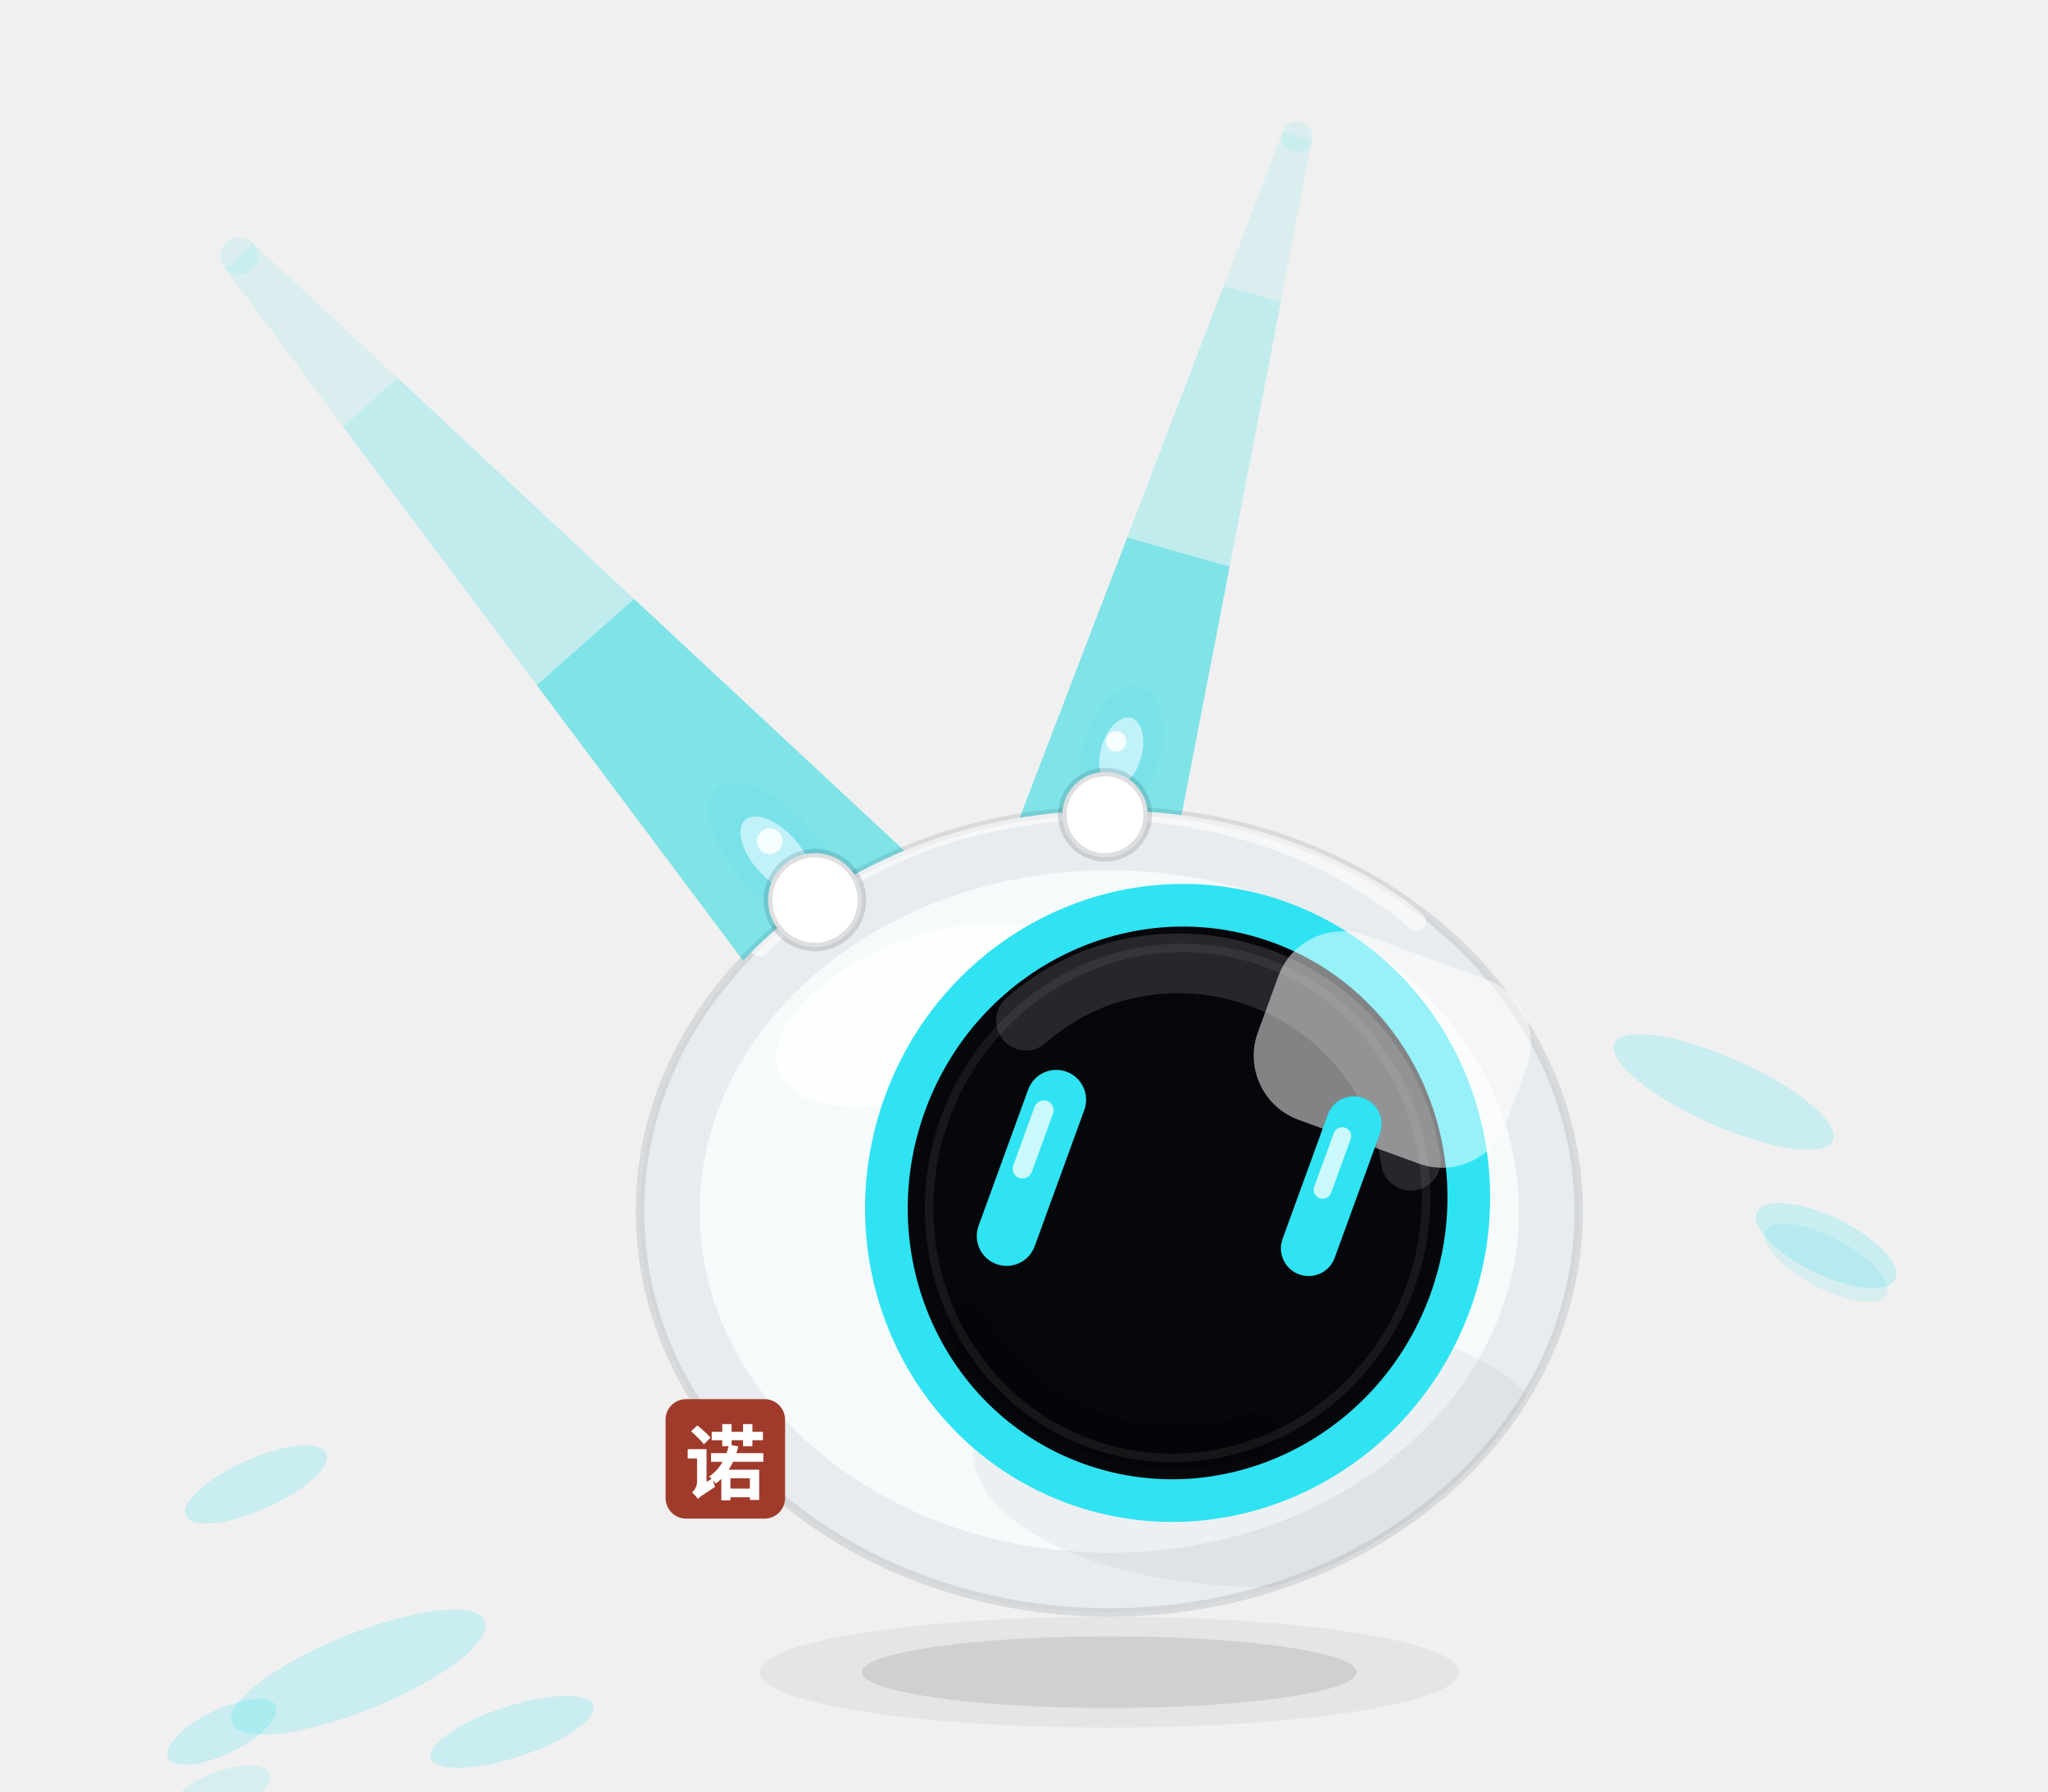
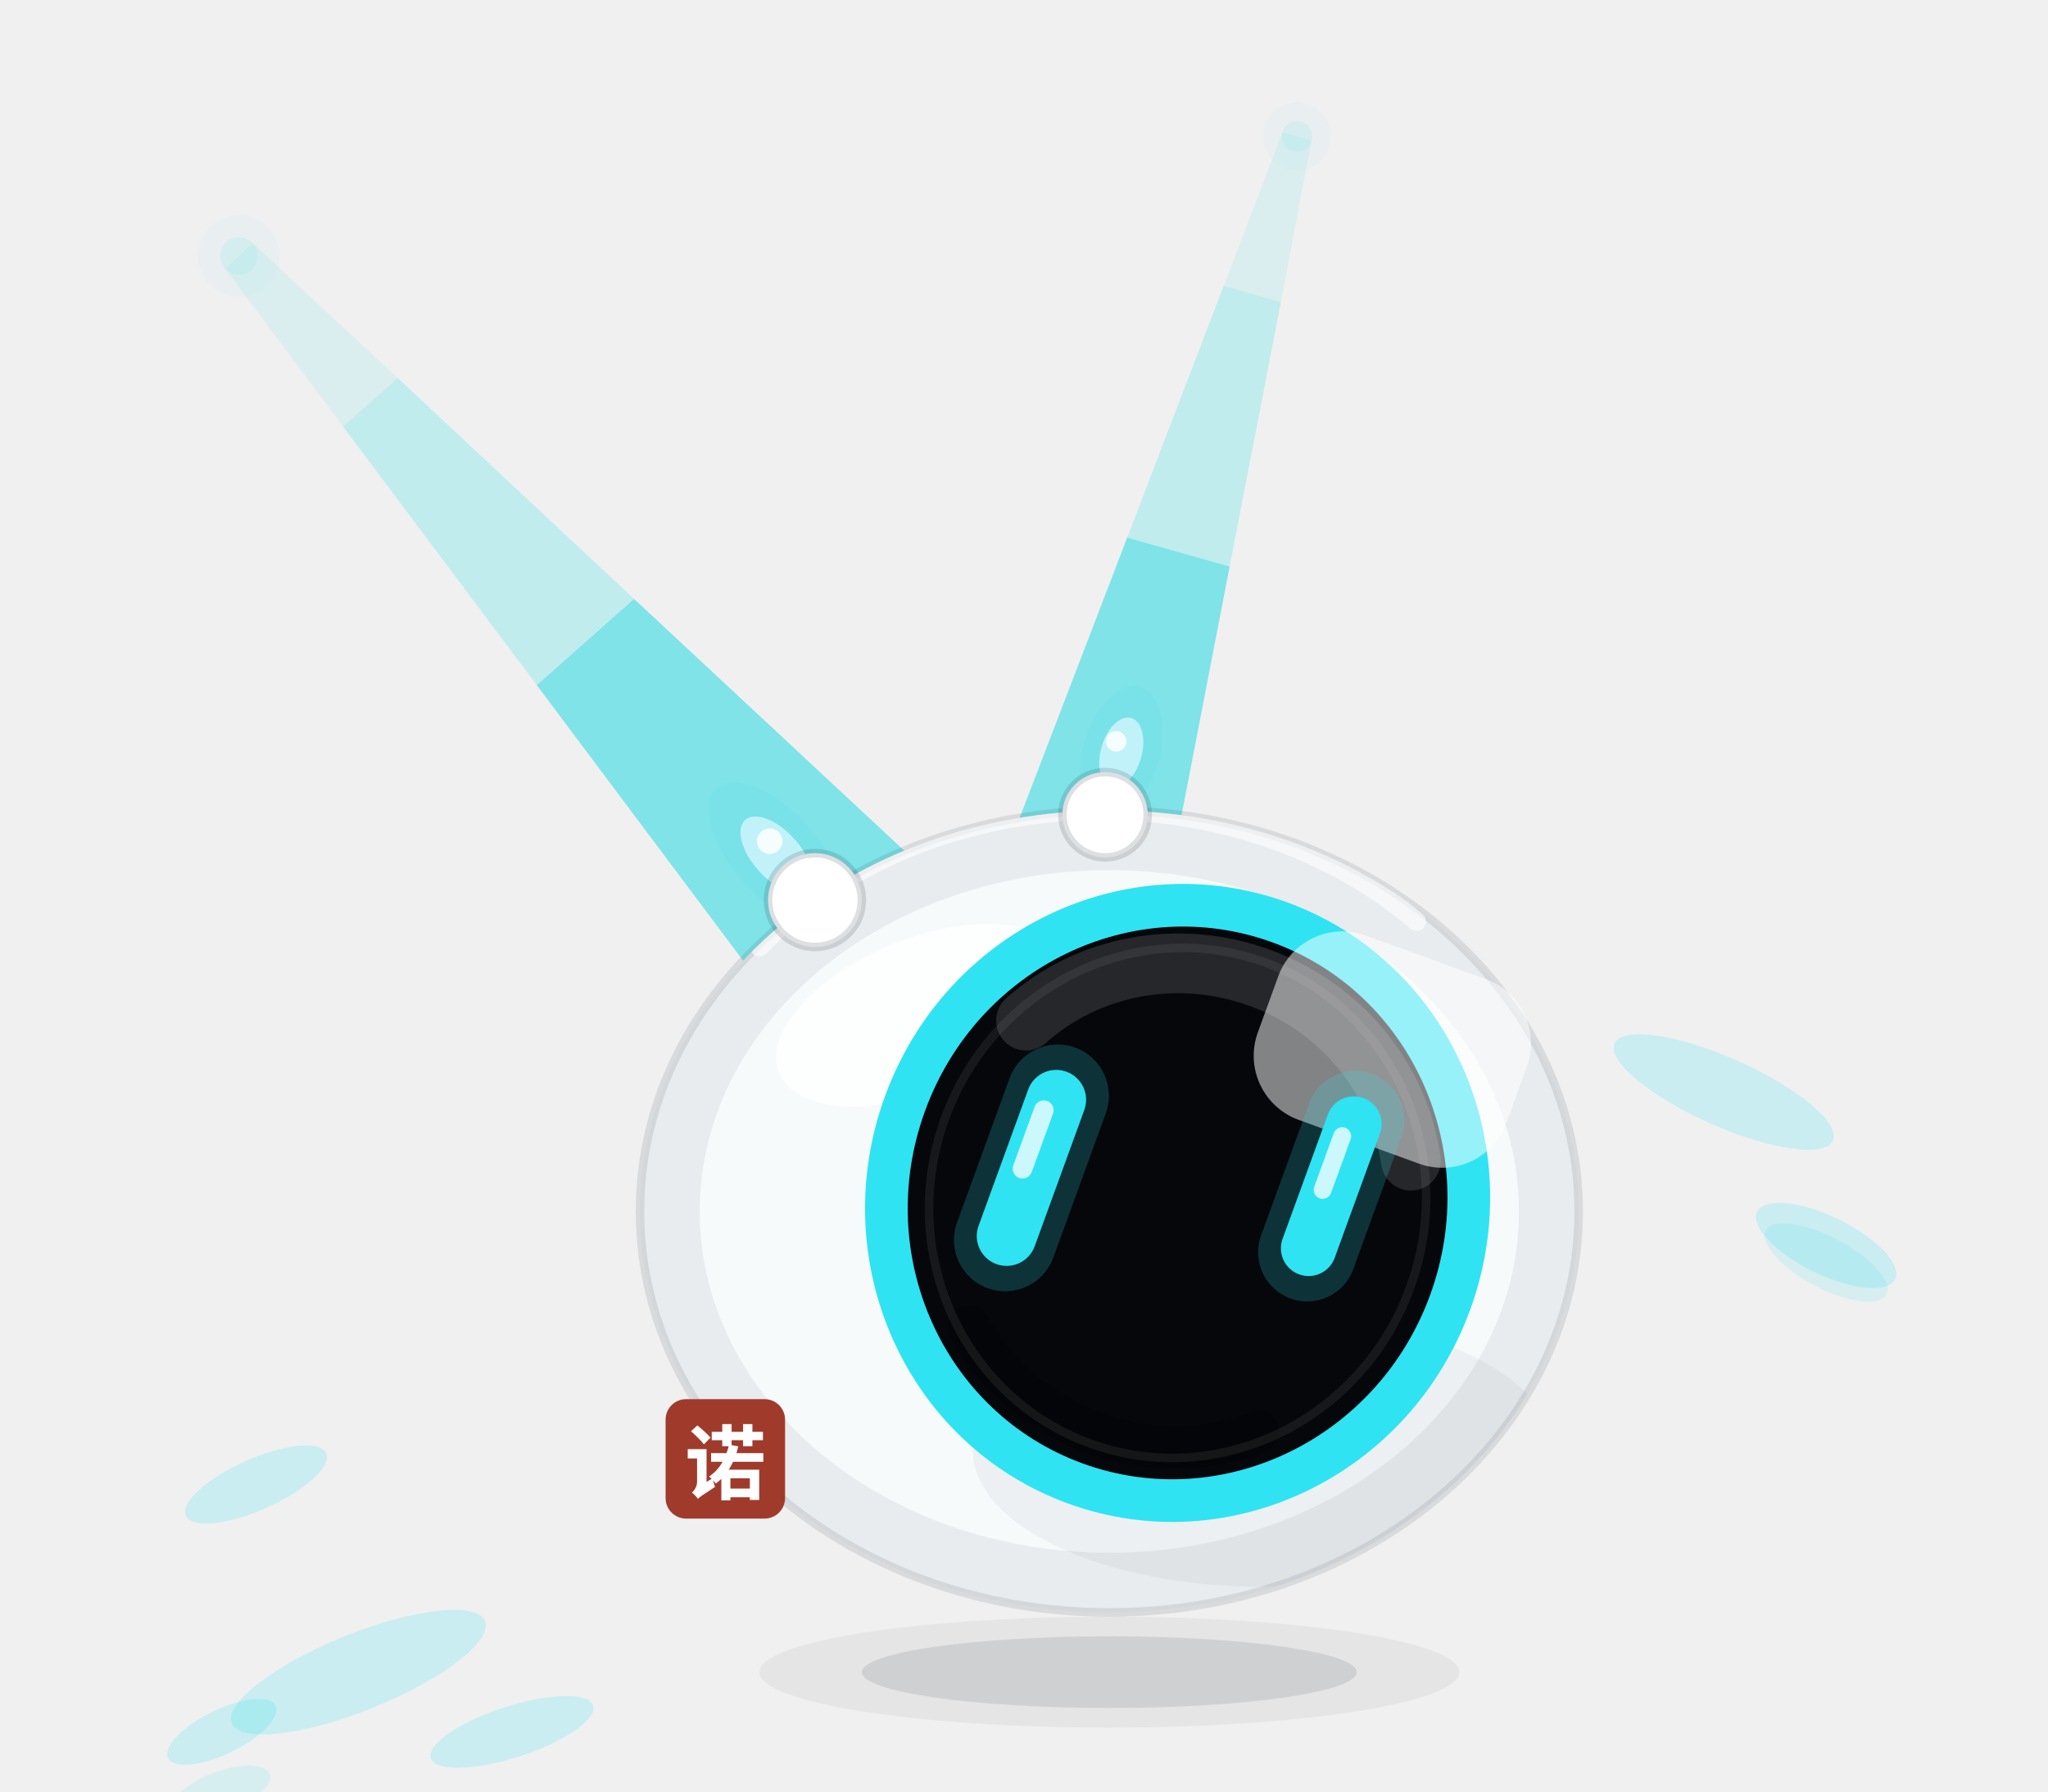
<svg xmlns="http://www.w3.org/2000/svg" width="240" height="210" viewBox="0 0 240 210" role="img" aria-label="诺瓦 v4：球形悬浮机器管家（原味涂装）">
  <defs>
    <clipPath id="ballClip">
      <ellipse cx="130" cy="142" rx="55" ry="47" />
    </clipPath>
  </defs>
  <g fill="rgba(47,227,242,.2)">
    <ellipse cx="42" cy="196" rx="16" ry="4.5" transform="rotate(-22 42 196)" />
    <ellipse cx="60" cy="203" rx="10" ry="3" transform="rotate(-18 60 203)" />
    <ellipse cx="30" cy="174" rx="9" ry="3" transform="rotate(-24 30 174)" />
    <ellipse cx="202" cy="128" rx="14" ry="4" transform="rotate(24 202 128)" />
    <ellipse cx="26" cy="203" rx="7" ry="2.6" transform="rotate(-26 26 203)" />
    <ellipse cx="214" cy="146" rx="9" ry="3.4" transform="rotate(26 214 146)" />
  </g>
  <g fill="rgba(47,227,242,.13)">
    <ellipse cx="214" cy="148" rx="8" ry="3" transform="rotate(28 214 148)" />
    <ellipse cx="26" cy="210" rx="6" ry="2.4" transform="rotate(-20 26 210)" />
  </g>
  <path d="M106.6 100.3L74.3 70.2L62.9 80.3L89.4 115.7Z" fill="rgba(120,226,232,.94)" />
  <path d="M74.3 70.2L46.6 44.3L40.2 50.0L62.9 80.3Z" fill="rgba(161,234,236,.6)" />
  <path d="M46.6 44.3L29.6 28.5L26.4 31.5L40.2 50.0Z" fill="rgba(161,234,236,.28)" />
+   <circle cx="28" cy="30" r="4.8" fill="rgba(161,234,236,.28)" opacity=".3" />
  <circle cx="28" cy="30" r="2.2" fill="rgba(161,234,236,.28)" />
  <path d="M137.1 102.6L144.1 66.4L132.1 63.0L118.9 97.4Z" fill="rgba(120,226,232,.94)" />
  <path d="M144.1 66.4L150.1 35.4L143.4 33.5L132.1 63.0Z" fill="rgba(161,234,236,.6)" />
  <path d="M150.1 35.4L153.7 16.5L150.3 15.5L143.4 33.5Z" fill="rgba(161,234,236,.28)" />
+   <circle cx="152" cy="16" r="4.0" fill="rgba(161,234,236,.28)" opacity=".3" />
  <circle cx="152" cy="16" r="1.8" fill="rgba(161,234,236,.28)" />
  <ellipse cx="91" cy="100.2" rx="10.5" ry="5" transform="rotate(48 91 100.2)" fill="rgba(120,226,232,.94)" />
  <ellipse cx="91" cy="100.2" rx="5.5" ry="2.8" transform="rotate(48 91 100.2)" fill="rgba(201,244,252,.9)" />
  <circle cx="90.2" cy="98.6" r="1.5" fill="rgba(255,255,255,.85)" />
  <ellipse cx="131.4" cy="88.2" rx="8" ry="4.5" transform="rotate(-74 131.4 88.2)" fill="rgba(120,226,232,.94)" />
  <ellipse cx="131.4" cy="88.2" rx="4.2" ry="2.4" transform="rotate(-74 131.4 88.2)" fill="rgba(201,244,252,.9)" />
  <circle cx="130.8" cy="86.9" r="1.2" fill="rgba(255,255,255,.85)" />
  <ellipse cx="130" cy="142" rx="55" ry="47" fill="#F7FAFB" stroke="rgba(18,26,40,.10)" stroke-width="1" />
  <ellipse cx="130" cy="142" rx="51.5" ry="43.5" fill="none" stroke="rgba(18,26,40,.06)" stroke-width="7" clip-path="url(#ballClip)" />
  <path d="M89 111 A 52 44 0 0 1 166 108" fill="none" stroke="rgba(255,255,255,.8)" stroke-width="2.2" stroke-linecap="round" clip-path="url(#ballClip)" opacity=".75" />
  <path d="M86 172 A 51 42 0 0 0 174 172" fill="none" stroke="rgba(18,26,40,.08)" stroke-width="1.5" clip-path="url(#ballClip)" />
  <ellipse cx="148" cy="170" rx="34" ry="16" fill="rgba(43,52,64,.05)" clip-path="url(#ballClip)" />
  <ellipse cx="108" cy="119" rx="18" ry="9" fill="rgba(255,255,255,.7)" transform="rotate(-22 108 119)" />
  <circle cx="95.5" cy="105.5" r="5.5" fill="#FFFFFF" stroke="rgba(18,26,40,.14)" stroke-width="1" />
  <circle cx="129.5" cy="95.5" r="5" fill="#FFFFFF" stroke="rgba(18,26,40,.14)" stroke-width="1" />
  <g transform="rotate(20 138 141)">
    <ellipse cx="138" cy="141" rx="34" ry="35" fill="#05070B" />
    <path d="M114 127 A 27 26 0 0 1 162 127" fill="none" stroke="rgba(255,255,255,.13)" stroke-width="7" stroke-linecap="round" />
    <path d="M120 163 A 26 24 0 0 0 156 163" fill="none" stroke="rgba(0,0,0,.3)" stroke-width="5" stroke-linecap="round" />
    <ellipse cx="138" cy="141" rx="34" ry="35" fill="none" stroke="#2FE3F2" stroke-width="5" />
    <ellipse cx="138" cy="141" rx="29" ry="30" fill="none" stroke="rgba(255,255,255,.07)" stroke-width="1" />
    <rect x="140" y="104" width="31" height="23" rx="8" fill="rgba(255,255,255,.5)" />
+     <rect x="114.5" y="128.0" width="12" height="30.0" rx="6" fill="#2FE3F2" opacity=".2" />
+     <rect x="148.5" y="119.0" width="11.5" height="28.0" rx="5.75" fill="#2FE3F2" opacity=".2" />
    <rect x="117" y="131.0" width="7" height="24.0" rx="3.5" fill="#2FE3F2" />
    <rect x="151" y="122.0" width="6.5" height="22.0" rx="3.25" fill="#2FE3F2" />
    <rect x="118.4" y="135.0" width="2.3" height="9.6" rx="1.15" fill="rgba(255,255,255,.75)" />
    <rect x="152.4" y="126.0" width="2.1" height="8.8" rx="1.05" fill="rgba(255,255,255,.75)" />
  </g>
  <rect x="78" y="164" width="14" height="14" rx="2.4" fill="#A03B2C" />
  <text x="85" y="175" text-anchor="middle" font-family="'Songti SC','Noto Serif SC','SimSun',serif" font-size="9.5" font-weight="700" fill="#FFFFFF">诺</text>
  <ellipse cx="130" cy="196" rx="41" ry="6.5" fill="rgba(43,52,64,.12)" opacity=".5" />
  <ellipse cx="130" cy="196" rx="29" ry="4.2" fill="rgba(43,52,64,.12)" />
</svg>
